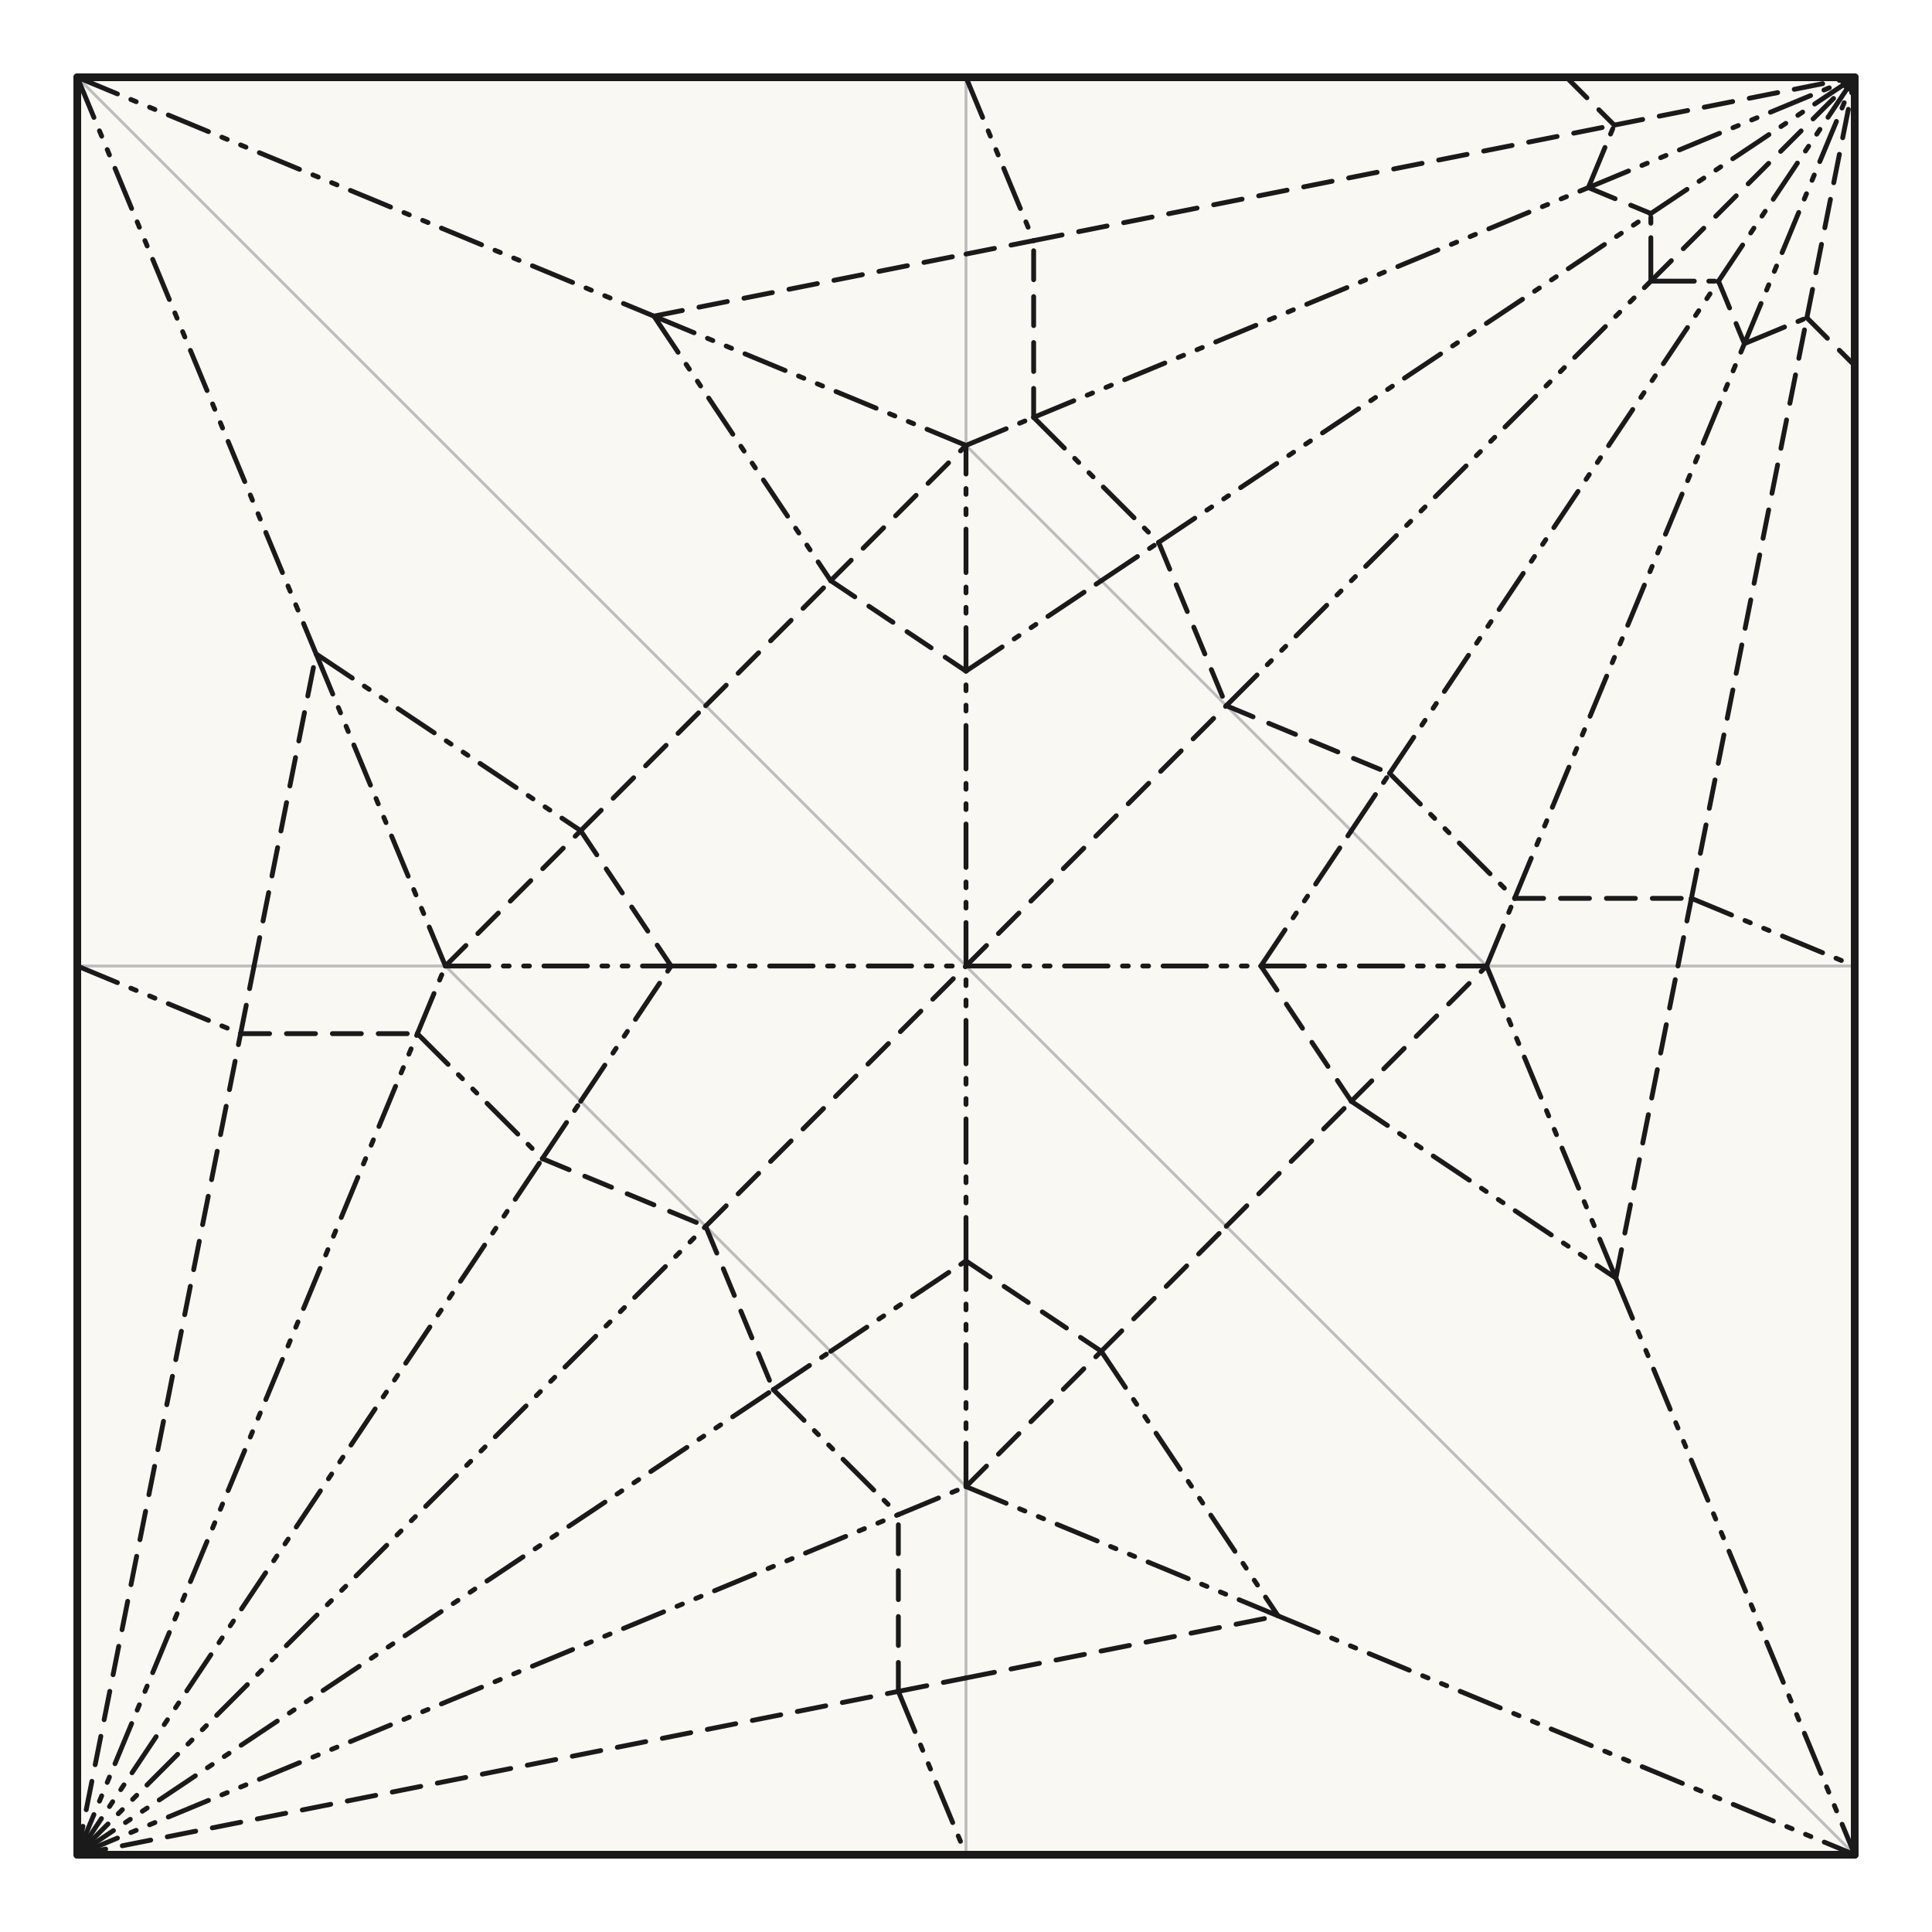
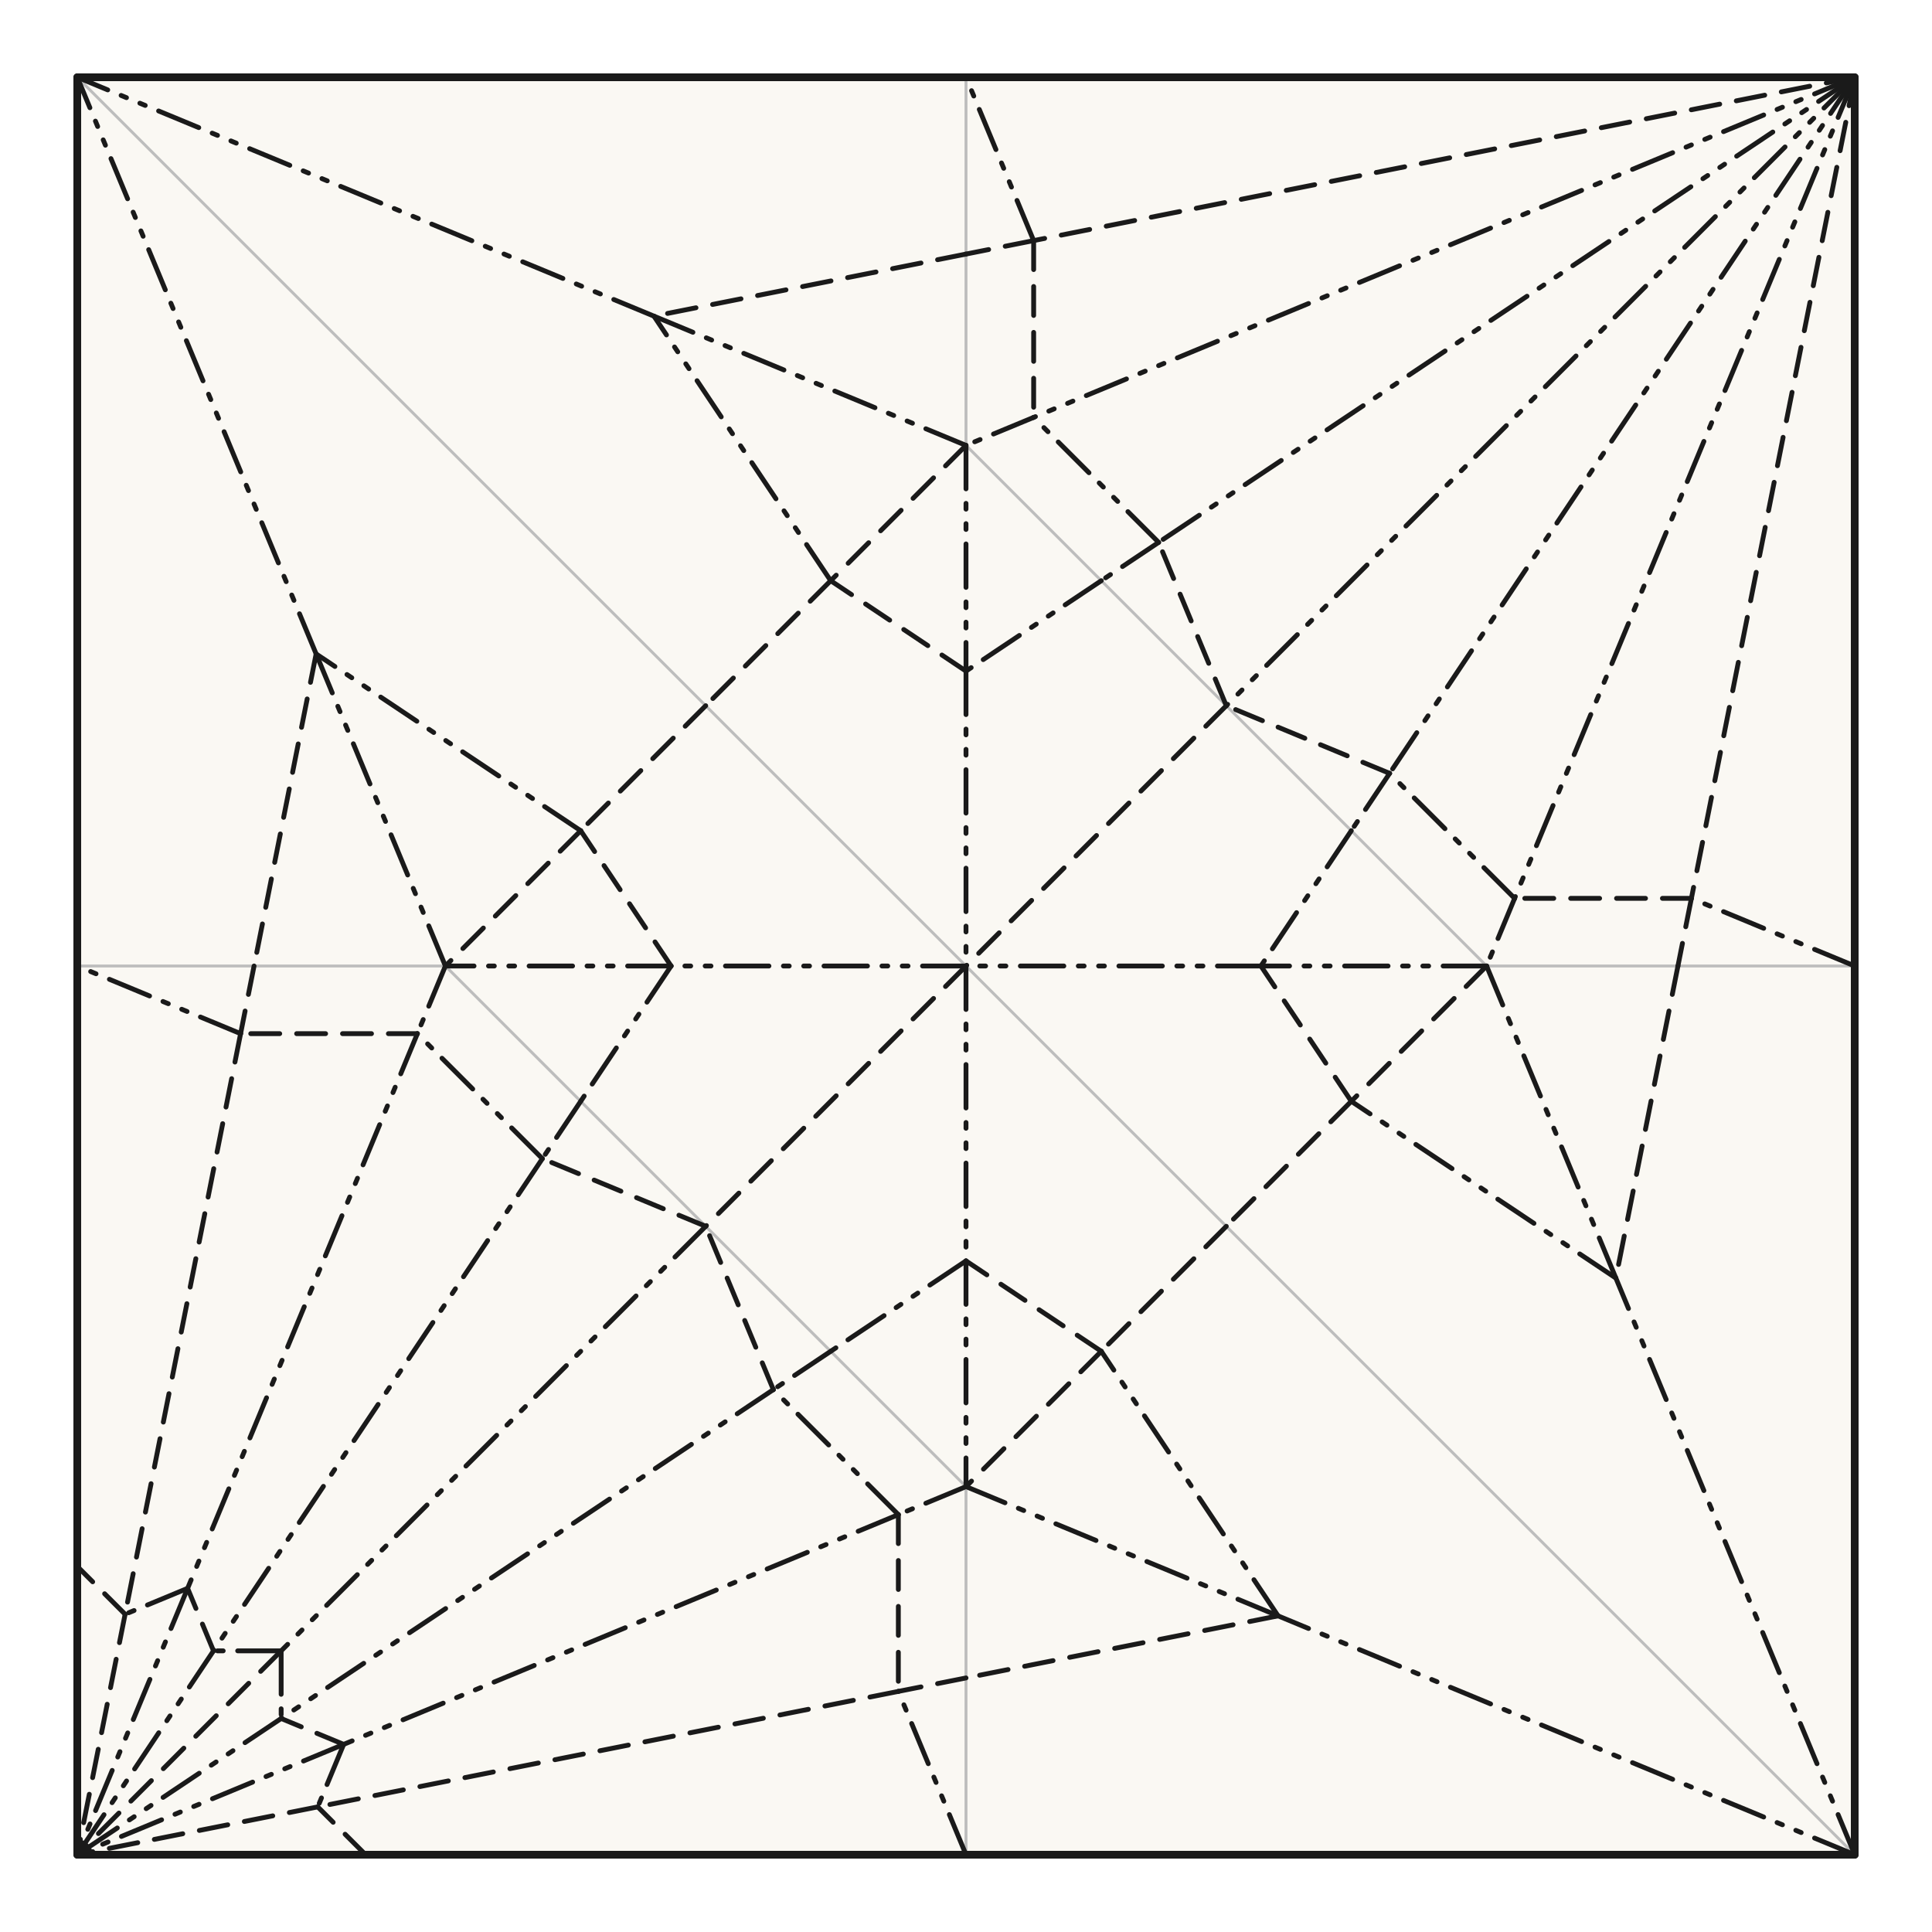
<svg xmlns="http://www.w3.org/2000/svg" width="400" height="400" viewBox="0 0 400 400">
  <rect x="0" y="0" width="400" height="400" fill="#ffffff" />
  <g fill="none" stroke-linecap="round" stroke-linejoin="round">
-     <path d="M 334.548 264.612 L 384 384 L 384 200 L 347.4 200 Z M 200 384 L 384 384 L 264.612 334.548 L 200 347.4 Z M 16 16 L 135.388 65.452 L 200 52.6 L 200 16 Z M 16 200 L 52.6 200 L 65.452 135.388 L 16 16 Z M 253.892 253.892 L 384 384 L 334.548 264.612 L 279.772 228.012 Z M 228.012 279.772 L 264.612 334.548 L 384 384 L 253.892 253.892 Z M 16 16 L 146.108 146.108 L 171.988 120.228 L 135.388 65.452 Z M 16 16 L 65.452 135.388 L 120.228 171.988 L 146.108 146.108 Z M 16 384 L 86.414 214.006 L 49.814 214.006 Z M 16 384 L 185.994 350.186 L 185.994 313.586 Z M 16 384 L 160.114 287.706 L 146.108 253.892 Z M 16 384 L 185.994 313.586 L 160.114 287.706 Z M 16 384 L 49.814 214.006 L 16 200 Z M 16 384 L 200 384 L 185.994 350.186 Z M 16 384 L 112.294 239.886 L 86.414 214.006 Z M 16 384 L 146.108 253.892 L 112.294 239.886 Z M 214.006 86.414 L 328.85 38.844 L 334.21 25.904 L 214.006 49.814 Z M 313.586 185.994 L 350.186 185.994 L 374.096 65.79 L 361.156 71.15 Z M 287.706 160.114 L 313.586 185.994 L 361.156 71.15 L 355.796 58.21 Z M 350.186 185.994 L 384 200 L 384 75.694 L 374.096 65.79 Z M 253.892 146.108 L 287.706 160.114 L 355.796 58.21 L 341.79 58.21 Z M 200 16 L 214.006 49.814 L 334.21 25.904 L 324.306 16 Z M 214.006 86.414 L 239.886 112.294 L 341.79 44.204 L 328.85 38.844 Z M 239.886 112.294 L 253.892 146.108 L 341.79 58.21 L 341.79 44.204 Z M 120.228 228.012 L 146.108 253.892 L 200 200 L 138.945 200 Z M 200 200 L 253.892 146.108 L 228.012 120.228 L 200 138.945 Z M 200 261.055 L 228.012 279.772 L 253.892 253.892 L 200 200 Z M 120.228 171.988 L 138.945 200 L 200 200 L 146.108 146.108 Z M 200 200 L 261.055 200 L 279.772 171.988 L 253.892 146.108 Z M 146.108 253.892 L 171.988 279.772 L 200 261.055 L 200 200 Z M 146.108 146.108 L 200 200 L 200 138.945 L 171.988 120.228 Z M 200 200 L 253.892 253.892 L 279.772 228.012 L 261.055 200 Z M 52.6 200 L 92.215 200 L 65.452 135.388 Z M 279.772 228.012 L 334.548 264.612 L 307.785 200 Z M 135.388 65.452 L 171.988 120.228 L 200 92.215 Z M 135.388 65.452 L 200 92.215 L 200 52.6 Z M 307.785 200 L 334.548 264.612 L 347.4 200 Z M 200 307.785 L 264.612 334.548 L 228.012 279.772 Z M 65.452 135.388 L 92.215 200 L 120.228 171.988 Z M 200 347.4 L 264.612 334.548 L 200 307.785 Z M 171.988 279.772 L 200 307.785 L 200 261.055 Z M 200 307.785 L 228.012 279.772 L 200 261.055 Z M 261.055 200 L 307.785 200 L 279.772 171.988 Z M 171.988 120.228 L 200 138.945 L 200 92.215 Z M 200 138.945 L 228.012 120.228 L 200 92.215 Z M 261.055 200 L 279.772 228.012 L 307.785 200 Z M 92.215 200 L 120.228 228.012 L 138.945 200 Z M 92.215 200 L 138.945 200 L 120.228 171.988 Z M 49.814 214.006 L 86.414 214.006 L 92.215 200 L 52.6 200 Z M 200 92.215 L 214.006 86.414 L 214.006 49.814 L 200 52.6 Z M 160.114 287.706 L 185.994 313.586 L 200 307.785 L 171.988 279.772 Z M 185.994 350.186 L 200 347.4 L 200 307.785 L 185.994 313.586 Z M 86.414 214.006 L 112.294 239.886 L 120.228 228.012 L 92.215 200 Z M 200 92.215 L 228.012 120.228 L 239.886 112.294 L 214.006 86.414 Z M 307.785 200 L 347.4 200 L 350.186 185.994 L 313.586 185.994 Z M 279.772 171.988 L 307.785 200 L 313.586 185.994 L 287.706 160.114 Z M 361.156 71.15 L 374.096 65.79 L 384 16 Z M 328.85 38.844 L 341.79 44.204 L 384 16 Z M 328.85 38.844 L 384 16 L 334.21 25.904 Z M 374.096 65.79 L 384 75.694 L 384 16 Z M 341.79 58.21 L 355.796 58.21 L 384 16 Z M 355.796 58.21 L 361.156 71.15 L 384 16 Z M 324.306 16 L 334.21 25.904 L 384 16 Z M 341.79 58.21 L 384 16 L 341.79 44.204 Z M 347.4 200 L 384 200 L 350.186 185.994 Z M 112.294 239.886 L 146.108 253.892 L 120.228 228.012 Z M 185.994 350.186 L 200 384 L 200 347.4 Z M 228.012 120.228 L 253.892 146.108 L 239.886 112.294 Z M 16 200 L 49.814 214.006 L 52.6 200 Z M 200 52.6 L 214.006 49.814 L 200 16 Z M 253.892 146.108 L 279.772 171.988 L 287.706 160.114 Z M 146.108 253.892 L 160.114 287.706 L 171.988 279.772 Z" fill="#faf8f3" />
-     <path d="M 146.108 146.108 L 200 200" stroke="#bdbdbd" stroke-width="0.6" />
-     <path d="M 200 200 L 253.892 253.892" stroke="#bdbdbd" stroke-width="0.6" />
-     <path d="M 16 16 L 146.108 146.108" stroke="#bdbdbd" stroke-width="0.6" />
-     <path d="M 253.892 253.892 L 384 384" stroke="#bdbdbd" stroke-width="0.6" />
-     <path d="M 171.988 279.772 L 200 307.785" stroke="#bdbdbd" stroke-width="0.6" />
-     <path d="M 200 347.4 L 200 307.785" stroke="#bdbdbd" stroke-width="0.6" />
-     <path d="M 92.215 200 L 120.228 228.012" stroke="#bdbdbd" stroke-width="0.6" />
-     <path d="M 52.6 200 L 92.215 200" stroke="#bdbdbd" stroke-width="0.6" />
-     <path d="M 279.772 171.988 L 307.785 200" stroke="#bdbdbd" stroke-width="0.6" />
-     <path d="M 307.785 200 L 347.4 200" stroke="#bdbdbd" stroke-width="0.6" />
-     <path d="M 200 92.215 L 228.012 120.228" stroke="#bdbdbd" stroke-width="0.6" />
-     <path d="M 200 92.215 L 200 52.6" stroke="#bdbdbd" stroke-width="0.6" />
-     <path d="M 200 384 L 200 347.4" stroke="#bdbdbd" stroke-width="0.6" />
-     <path d="M 16 200 L 52.6 200" stroke="#bdbdbd" stroke-width="0.6" />
-     <path d="M 146.108 253.892 L 171.988 279.772" stroke="#bdbdbd" stroke-width="0.6" />
-     <path d="M 120.228 228.012 L 146.108 253.892" stroke="#bdbdbd" stroke-width="0.6" />
-     <path d="M 347.4 200 L 384 200" stroke="#bdbdbd" stroke-width="0.6" />
-     <path d="M 200 52.6 L 200 16" stroke="#bdbdbd" stroke-width="0.6" />
-     <path d="M 253.892 146.108 L 279.772 171.988" stroke="#bdbdbd" stroke-width="0.6" />
-     <path d="M 228.012 120.228 L 253.892 146.108" stroke="#bdbdbd" stroke-width="0.6" />
-     <path d="M 200 261.055 L 200 200" stroke="#1a1a1a" stroke-width="1" stroke-dasharray="9 3 1.2 3 1.2 3" />
-     <path d="M 200 307.785 L 200 261.055" stroke="#1a1a1a" stroke-width="1" stroke-dasharray="9 3 1.2 3 1.2 3" />
-     <path d="M 171.988 279.772 L 200 261.055" stroke="#1a1a1a" stroke-width="1" stroke-dasharray="9 3 1.2 3 1.2 3" />
-     <path d="M 228.012 279.772 L 253.892 253.892" stroke="#1a1a1a" stroke-width="1" stroke-dasharray="6 3.5" />
-     <path d="M 200 307.785 L 228.012 279.772" stroke="#1a1a1a" stroke-width="1" stroke-dasharray="6 3.5" />
-     <path d="M 200 261.055 L 228.012 279.772" stroke="#1a1a1a" stroke-width="1" stroke-dasharray="6 3.5" />
-     <path d="M 200 307.785 L 264.612 334.548" stroke="#1a1a1a" stroke-width="1" stroke-dasharray="9 3 1.2 3 1.2 3" />
-     <path d="M 264.612 334.548 L 384 384" stroke="#1a1a1a" stroke-width="1" stroke-dasharray="9 3 1.2 3 1.2 3" />
-     <path d="M 228.012 279.772 L 264.612 334.548" stroke="#1a1a1a" stroke-width="1" stroke-dasharray="9 3 1.2 3 1.2 3" />
-     <path d="M 200 347.4 L 264.612 334.548" stroke="#1a1a1a" stroke-width="1" stroke-dasharray="6 3.5" />
-     <path d="M 138.945 200 L 200 200" stroke="#1a1a1a" stroke-width="1" stroke-dasharray="9 3 1.2 3 1.2 3" />
-     <path d="M 92.215 200 L 138.945 200" stroke="#1a1a1a" stroke-width="1" stroke-dasharray="9 3 1.2 3 1.2 3" />
-     <path d="M 120.228 228.012 L 138.945 200" stroke="#1a1a1a" stroke-width="1" stroke-dasharray="9 3 1.2 3 1.2 3" />
-     <path d="M 120.228 171.988 L 146.108 146.108" stroke="#1a1a1a" stroke-width="1" stroke-dasharray="6 3.5" />
-     <path d="M 92.215 200 L 120.228 171.988" stroke="#1a1a1a" stroke-width="1" stroke-dasharray="6 3.5" />
-     <path d="M 120.228 171.988 L 138.945 200" stroke="#1a1a1a" stroke-width="1" stroke-dasharray="6 3.5" />
-     <path d="M 16 16 L 65.452 135.388" stroke="#1a1a1a" stroke-width="1" stroke-dasharray="9 3 1.2 3 1.2 3" />
-     <path d="M 65.452 135.388 L 92.215 200" stroke="#1a1a1a" stroke-width="1" stroke-dasharray="9 3 1.2 3 1.2 3" />
-     <path d="M 65.452 135.388 L 120.228 171.988" stroke="#1a1a1a" stroke-width="1" stroke-dasharray="9 3 1.2 3 1.2 3" />
-     <path d="M 52.6 200 L 65.452 135.388" stroke="#1a1a1a" stroke-width="1" stroke-dasharray="6 3.5" />
-     <path d="M 200 200 L 261.055 200" stroke="#1a1a1a" stroke-width="1" stroke-dasharray="9 3 1.2 3 1.2 3" />
-     <path d="M 261.055 200 L 307.785 200" stroke="#1a1a1a" stroke-width="1" stroke-dasharray="9 3 1.2 3 1.2 3" />
-     <path d="M 261.055 200 L 279.772 171.988" stroke="#1a1a1a" stroke-width="1" stroke-dasharray="9 3 1.2 3 1.2 3" />
-     <path d="M 253.892 253.892 L 279.772 228.012" stroke="#1a1a1a" stroke-width="1" stroke-dasharray="6 3.5" />
-     <path d="M 279.772 228.012 L 307.785 200" stroke="#1a1a1a" stroke-width="1" stroke-dasharray="6 3.5" />
-     <path d="M 261.055 200 L 279.772 228.012" stroke="#1a1a1a" stroke-width="1" stroke-dasharray="6 3.5" />
-     <path d="M 307.785 200 L 334.548 264.612" stroke="#1a1a1a" stroke-width="1" stroke-dasharray="9 3 1.2 3 1.2 3" />
-     <path d="M 334.548 264.612 L 384 384" stroke="#1a1a1a" stroke-width="1" stroke-dasharray="9 3 1.2 3 1.2 3" />
-     <path d="M 279.772 228.012 L 334.548 264.612" stroke="#1a1a1a" stroke-width="1" stroke-dasharray="9 3 1.2 3 1.2 3" />
-     <path d="M 334.548 264.612 L 347.4 200" stroke="#1a1a1a" stroke-width="1" stroke-dasharray="6 3.5" />
-     <path d="M 200 200 L 200 138.945" stroke="#1a1a1a" stroke-width="1" stroke-dasharray="9 3 1.2 3 1.2 3" />
-     <path d="M 200 138.945 L 200 92.215" stroke="#1a1a1a" stroke-width="1" stroke-dasharray="9 3 1.2 3 1.2 3" />
-     <path d="M 200 138.945 L 228.012 120.228" stroke="#1a1a1a" stroke-width="1" stroke-dasharray="9 3 1.2 3 1.2 3" />
-     <path d="M 146.108 146.108 L 171.988 120.228" stroke="#1a1a1a" stroke-width="1" stroke-dasharray="6 3.5" />
-     <path d="M 171.988 120.228 L 200 92.215" stroke="#1a1a1a" stroke-width="1" stroke-dasharray="6 3.5" />
-     <path d="M 171.988 120.228 L 200 138.945" stroke="#1a1a1a" stroke-width="1" stroke-dasharray="6 3.5" />
-     <path d="M 16 16 L 135.388 65.452" stroke="#1a1a1a" stroke-width="1" stroke-dasharray="9 3 1.2 3 1.2 3" />
-     <path d="M 135.388 65.452 L 200 92.215" stroke="#1a1a1a" stroke-width="1" stroke-dasharray="9 3 1.2 3 1.2 3" />
-     <path d="M 135.388 65.452 L 171.988 120.228" stroke="#1a1a1a" stroke-width="1" stroke-dasharray="9 3 1.2 3 1.2 3" />
-     <path d="M 135.388 65.452 L 200 52.6" stroke="#1a1a1a" stroke-width="1" stroke-dasharray="6 3.5" />
-     <path d="M 185.994 350.186 L 200 347.4" stroke="#1a1a1a" stroke-width="1" stroke-dasharray="6 3.5" />
-     <path d="M 16 384 L 185.994 350.186" stroke="#1a1a1a" stroke-width="1" stroke-dasharray="6 3.5" />
-     <path d="M 185.994 350.186 L 200 384" stroke="#1a1a1a" stroke-width="1" stroke-dasharray="9 3 1.2 3 1.2 3" />
-     <path d="M 160.114 287.706 L 171.988 279.772" stroke="#1a1a1a" stroke-width="1" stroke-dasharray="9 3 1.2 3 1.2 3" />
-     <path d="M 16 384 L 160.114 287.706" stroke="#1a1a1a" stroke-width="1" stroke-dasharray="9 3 1.2 3 1.2 3" />
-     <path d="M 185.994 313.586 L 200 307.785" stroke="#1a1a1a" stroke-width="1" stroke-dasharray="9 3 1.2 3 1.2 3" />
-     <path d="M 16 384 L 185.994 313.586" stroke="#1a1a1a" stroke-width="1" stroke-dasharray="9 3 1.2 3 1.2 3" />
-     <path d="M 185.994 350.186 L 185.994 313.586" stroke="#1a1a1a" stroke-width="1" stroke-dasharray="6 3.5" />
-     <path d="M 160.114 287.706 L 185.994 313.586" stroke="#1a1a1a" stroke-width="1" stroke-dasharray="9 3 1.2 3 1.2 3" />
-     <path d="M 146.108 253.892 L 200 200" stroke="#1a1a1a" stroke-width="1" stroke-dasharray="6 3.5" />
-     <path d="M 16 384 L 146.108 253.892" stroke="#1a1a1a" stroke-width="1" stroke-dasharray="9 3 1.2 3 1.2 3" />
-     <path d="M 146.108 253.892 L 160.114 287.706" stroke="#1a1a1a" stroke-width="1" stroke-dasharray="6 3.5" />
-     <path d="M 49.814 214.006 L 52.6 200" stroke="#1a1a1a" stroke-width="1" stroke-dasharray="6 3.5" />
-     <path d="M 16 384 L 49.814 214.006" stroke="#1a1a1a" stroke-width="1" stroke-dasharray="6 3.5" />
-     <path d="M 16 200 L 49.814 214.006" stroke="#1a1a1a" stroke-width="1" stroke-dasharray="9 3 1.2 3 1.2 3" />
-     <path d="M 112.294 239.886 L 120.228 228.012" stroke="#1a1a1a" stroke-width="1" stroke-dasharray="9 3 1.2 3 1.2 3" />
-     <path d="M 16 384 L 112.294 239.886" stroke="#1a1a1a" stroke-width="1" stroke-dasharray="9 3 1.2 3 1.2 3" />
-     <path d="M 112.294 239.886 L 146.108 253.892" stroke="#1a1a1a" stroke-width="1" stroke-dasharray="6 3.5" />
-     <path d="M 86.414 214.006 L 92.215 200" stroke="#1a1a1a" stroke-width="1" stroke-dasharray="9 3 1.2 3 1.2 3" />
-     <path d="M 16 384 L 86.414 214.006" stroke="#1a1a1a" stroke-width="1" stroke-dasharray="9 3 1.2 3 1.2 3" />
-     <path d="M 49.814 214.006 L 86.414 214.006" stroke="#1a1a1a" stroke-width="1" stroke-dasharray="6 3.5" />
-     <path d="M 86.414 214.006 L 112.294 239.886" stroke="#1a1a1a" stroke-width="1" stroke-dasharray="9 3 1.2 3 1.2 3" />
-     <path d="M 347.4 200 L 350.186 185.994" stroke="#1a1a1a" stroke-width="1" stroke-dasharray="6 3.5" />
-     <path d="M 350.186 185.994 L 384 200" stroke="#1a1a1a" stroke-width="1" stroke-dasharray="9 3 1.2 3 1.2 3" />
-     <path d="M 279.772 171.988 L 287.706 160.114" stroke="#1a1a1a" stroke-width="1" stroke-dasharray="9 3 1.2 3 1.2 3" />
-     <path d="M 200 200 L 253.892 146.108" stroke="#1a1a1a" stroke-width="1" stroke-dasharray="6 3.5" />
-     <path d="M 253.892 146.108 L 287.706 160.114" stroke="#1a1a1a" stroke-width="1" stroke-dasharray="6 3.5" />
-     <path d="M 200 52.6 L 214.006 49.814" stroke="#1a1a1a" stroke-width="1" stroke-dasharray="6 3.5" />
-     <path d="M 200 16 L 214.006 49.814" stroke="#1a1a1a" stroke-width="1" stroke-dasharray="9 3 1.2 3 1.2 3" />
-     <path d="M 228.012 120.228 L 239.886 112.294" stroke="#1a1a1a" stroke-width="1" stroke-dasharray="9 3 1.2 3 1.2 3" />
-     <path d="M 239.886 112.294 L 253.892 146.108" stroke="#1a1a1a" stroke-width="1" stroke-dasharray="6 3.5" />
-     <path d="M 200 92.215 L 214.006 86.414" stroke="#1a1a1a" stroke-width="1" stroke-dasharray="9 3 1.2 3 1.2 3" />
-     <path d="M 214.006 86.414 L 214.006 49.814" stroke="#1a1a1a" stroke-width="1" stroke-dasharray="6 3.5" />
-     <path d="M 214.006 86.414 L 239.886 112.294" stroke="#1a1a1a" stroke-width="1" stroke-dasharray="9 3 1.2 3 1.2 3" />
-     <path d="M 307.785 200 L 313.586 185.994" stroke="#1a1a1a" stroke-width="1" stroke-dasharray="9 3 1.2 3 1.2 3" />
-     <path d="M 313.586 185.994 L 350.186 185.994" stroke="#1a1a1a" stroke-width="1" stroke-dasharray="6 3.5" />
-     <path d="M 287.706 160.114 L 313.586 185.994" stroke="#1a1a1a" stroke-width="1" stroke-dasharray="9 3 1.2 3 1.2 3" />
-     <path d="M 341.79 44.204 L 384 16" stroke="#1a1a1a" stroke-width="1" stroke-dasharray="9 3 1.2 3 1.2 3" />
-     <path d="M 214.006 86.414 L 328.85 38.844" stroke="#1a1a1a" stroke-width="1" stroke-dasharray="9 3 1.2 3 1.2 3" />
-     <path d="M 328.85 38.844 L 384 16" stroke="#1a1a1a" stroke-width="1" stroke-dasharray="9 3 1.2 3 1.2 3" />
-     <path d="M 328.85 38.844 L 341.79 44.204" stroke="#1a1a1a" stroke-width="1" stroke-dasharray="6 3.5" />
-     <path d="M 334.21 25.904 L 384 16" stroke="#1a1a1a" stroke-width="1" stroke-dasharray="6 3.5" />
-     <path d="M 214.006 49.814 L 334.21 25.904" stroke="#1a1a1a" stroke-width="1" stroke-dasharray="6 3.5" />
-     <path d="M 324.306 16 L 334.21 25.904" stroke="#1a1a1a" stroke-width="1" stroke-dasharray="6 3.5" />
-     <path d="M 328.85 38.844 L 334.21 25.904" stroke="#1a1a1a" stroke-width="1" stroke-dasharray="9 3 1.2 3 1.2 3" />
-     <path d="M 341.79 58.21 L 384 16" stroke="#1a1a1a" stroke-width="1" stroke-dasharray="6 3.5" />
-     <path d="M 253.892 146.108 L 341.79 58.21" stroke="#1a1a1a" stroke-width="1" stroke-dasharray="9 3 1.2 3 1.2 3" />
-     <path d="M 341.79 58.21 L 341.79 44.204" stroke="#1a1a1a" stroke-width="1" stroke-dasharray="9 3 1.2 3 1.2 3" />
-     <path d="M 355.796 58.21 L 384 16" stroke="#1a1a1a" stroke-width="1" stroke-dasharray="9 3 1.2 3 1.2 3" />
-     <path d="M 287.706 160.114 L 355.796 58.21" stroke="#1a1a1a" stroke-width="1" stroke-dasharray="9 3 1.2 3 1.2 3" />
-     <path d="M 341.79 58.21 L 355.796 58.21" stroke="#1a1a1a" stroke-width="1" stroke-dasharray="9 3 1.2 3 1.2 3" />
-     <path d="M 361.156 71.15 L 384 16" stroke="#1a1a1a" stroke-width="1" stroke-dasharray="9 3 1.2 3 1.2 3" />
-     <path d="M 313.586 185.994 L 361.156 71.15" stroke="#1a1a1a" stroke-width="1" stroke-dasharray="9 3 1.2 3 1.2 3" />
-     <path d="M 355.796 58.21 L 361.156 71.15" stroke="#1a1a1a" stroke-width="1" stroke-dasharray="6 3.5" />
-     <path d="M 374.096 65.79 L 384 16" stroke="#1a1a1a" stroke-width="1" stroke-dasharray="6 3.5" />
-     <path d="M 350.186 185.994 L 374.096 65.79" stroke="#1a1a1a" stroke-width="1" stroke-dasharray="6 3.5" />
-     <path d="M 374.096 65.79 L 384 75.694" stroke="#1a1a1a" stroke-width="1" stroke-dasharray="6 3.5" />
-     <path d="M 361.156 71.15 L 374.096 65.79" stroke="#1a1a1a" stroke-width="1" stroke-dasharray="9 3 1.2 3 1.2 3" />
-     <path d="M 239.886 112.294 L 341.79 44.204" stroke="#1a1a1a" stroke-width="1" stroke-dasharray="9 3 1.2 3 1.2 3" />
-     <path d="M 200 384 L 384 384" stroke="#1a1a1a" stroke-width="1.6" />
-     <path d="M 16 384 L 200 384" stroke="#1a1a1a" stroke-width="1.6" />
-     <path d="M 16 200 L 16 16" stroke="#1a1a1a" stroke-width="1.6" />
-     <path d="M 16 384 L 16 200" stroke="#1a1a1a" stroke-width="1.6" />
-     <path d="M 384 384 L 384 200" stroke="#1a1a1a" stroke-width="1.6" />
-     <path d="M 16 16 L 200 16" stroke="#1a1a1a" stroke-width="1.6" />
-     <path d="M 324.306 16 L 384 16" stroke="#1a1a1a" stroke-width="1.6" />
-     <path d="M 200 16 L 324.306 16" stroke="#1a1a1a" stroke-width="1.6" />
-     <path d="M 384 75.694 L 384 16" stroke="#1a1a1a" stroke-width="1.6" />
-     <path d="M 384 200 L 384 75.694" stroke="#1a1a1a" stroke-width="1.6" />
+     <path d="M 65.452 135.388 L 16 16 L 16 200 L 52.6 200 Z M 200 16 L 16 16 L 135.388 65.452 L 200 52.6 Z M 384 384 L 264.612 334.548 L 200 347.4 L 200 384 Z M 384 200 L 347.4 200 L 334.548 264.612 L 384 384 Z M 146.108 146.108 L 16 16 L 65.452 135.388 L 120.228 171.988 Z M 171.988 120.228 L 135.388 65.452 L 16 16 L 146.108 146.108 Z M 384 384 L 253.892 253.892 L 228.012 279.772 L 264.612 334.548 Z M 384 384 L 334.548 264.612 L 279.772 228.012 L 253.892 253.892 Z M 384 16 L 313.586 185.994 L 350.186 185.994 Z M 384 16 L 214.006 49.814 L 214.006 86.414 Z M 384 16 L 239.886 112.294 L 253.892 146.108 Z M 384 16 L 214.006 86.414 L 239.886 112.294 Z M 384 16 L 350.186 185.994 L 384 200 Z M 384 16 L 200 16 L 214.006 49.814 Z M 384 16 L 287.706 160.114 L 313.586 185.994 Z M 384 16 L 253.892 146.108 L 287.706 160.114 Z M 185.994 313.586 L 71.15 361.156 L 65.79 374.096 L 185.994 350.186 Z M 86.414 214.006 L 49.814 214.006 L 25.904 334.21 L 38.844 328.85 Z M 112.294 239.886 L 86.414 214.006 L 38.844 328.85 L 44.204 341.79 Z M 49.814 214.006 L 16 200 L 16 324.306 L 25.904 334.21 Z M 146.108 253.892 L 112.294 239.886 L 44.204 341.79 L 58.21 341.79 Z M 200 384 L 185.994 350.186 L 65.79 374.096 L 75.694 384 Z M 185.994 313.586 L 160.114 287.706 L 58.21 355.796 L 71.15 361.156 Z M 160.114 287.706 L 146.108 253.892 L 58.21 341.79 L 58.21 355.796 Z M 279.772 171.988 L 253.892 146.108 L 200 200 L 261.055 200 Z M 200 200 L 146.108 253.892 L 171.988 279.772 L 200 261.055 Z M 200 138.945 L 171.988 120.228 L 146.108 146.108 L 200 200 Z M 279.772 228.012 L 261.055 200 L 200 200 L 253.892 253.892 Z M 200 200 L 138.945 200 L 120.228 228.012 L 146.108 253.892 Z M 253.892 146.108 L 228.012 120.228 L 200 138.945 L 200 200 Z M 253.892 253.892 L 200 200 L 200 261.055 L 228.012 279.772 Z M 200 200 L 146.108 146.108 L 120.228 171.988 L 138.945 200 Z M 347.4 200 L 307.785 200 L 334.548 264.612 Z M 120.228 171.988 L 65.452 135.388 L 92.215 200 Z M 264.612 334.548 L 228.012 279.772 L 200 307.785 Z M 264.612 334.548 L 200 307.785 L 200 347.4 Z M 92.215 200 L 65.452 135.388 L 52.6 200 Z M 200 92.215 L 135.388 65.452 L 171.988 120.228 Z M 334.548 264.612 L 307.785 200 L 279.772 228.012 Z M 200 52.6 L 135.388 65.452 L 200 92.215 Z M 228.012 120.228 L 200 92.215 L 200 138.945 Z M 200 92.215 L 171.988 120.228 L 200 138.945 Z M 138.945 200 L 92.215 200 L 120.228 228.012 Z M 228.012 279.772 L 200 261.055 L 200 307.785 Z M 200 261.055 L 171.988 279.772 L 200 307.785 Z M 138.945 200 L 120.228 171.988 L 92.215 200 Z M 307.785 200 L 279.772 171.988 L 261.055 200 Z M 307.785 200 L 261.055 200 L 279.772 228.012 Z M 350.186 185.994 L 313.586 185.994 L 307.785 200 L 347.4 200 Z M 200 307.785 L 185.994 313.586 L 185.994 350.186 L 200 347.4 Z M 239.886 112.294 L 214.006 86.414 L 200 92.215 L 228.012 120.228 Z M 214.006 49.814 L 200 52.6 L 200 92.215 L 214.006 86.414 Z M 313.586 185.994 L 287.706 160.114 L 279.772 171.988 L 307.785 200 Z M 200 307.785 L 171.988 279.772 L 160.114 287.706 L 185.994 313.586 Z M 92.215 200 L 52.6 200 L 49.814 214.006 L 86.414 214.006 Z M 120.228 228.012 L 92.215 200 L 86.414 214.006 L 112.294 239.886 Z M 38.844 328.85 L 25.904 334.21 L 16 384 Z M 71.15 361.156 L 58.21 355.796 L 16 384 Z M 71.15 361.156 L 16 384 L 65.79 374.096 Z M 25.904 334.21 L 16 324.306 L 16 384 Z M 58.21 341.79 L 44.204 341.79 L 16 384 Z M 44.204 341.79 L 38.844 328.85 L 16 384 Z M 75.694 384 L 65.79 374.096 L 16 384 Z M 58.21 341.79 L 16 384 L 58.21 355.796 Z M 52.6 200 L 16 200 L 49.814 214.006 Z M 287.706 160.114 L 253.892 146.108 L 279.772 171.988 Z M 214.006 49.814 L 200 16 L 200 52.6 Z M 171.988 279.772 L 146.108 253.892 L 160.114 287.706 Z M 384 200 L 350.186 185.994 L 347.4 200 Z M 200 347.4 L 185.994 350.186 L 200 384 Z M 146.108 253.892 L 120.228 228.012 L 112.294 239.886 Z M 253.892 146.108 L 239.886 112.294 L 228.012 120.228 Z" fill="#faf8f3" />
+     <path d="M 253.892 253.892 L 200 200" stroke="#bdbdbd" stroke-width="0.6" />
+     <path d="M 200 200 L 146.108 146.108" stroke="#bdbdbd" stroke-width="0.6" />
+     <path d="M 384 384 L 253.892 253.892" stroke="#bdbdbd" stroke-width="0.6" />
+     <path d="M 146.108 146.108 L 16 16" stroke="#bdbdbd" stroke-width="0.6" />
+     <path d="M 228.012 120.228 L 200 92.215" stroke="#bdbdbd" stroke-width="0.6" />
+     <path d="M 200 52.6 L 200 92.215" stroke="#bdbdbd" stroke-width="0.6" />
+     <path d="M 307.785 200 L 279.772 171.988" stroke="#bdbdbd" stroke-width="0.6" />
+     <path d="M 347.4 200 L 307.785 200" stroke="#bdbdbd" stroke-width="0.6" />
+     <path d="M 120.228 228.012 L 92.215 200" stroke="#bdbdbd" stroke-width="0.6" />
+     <path d="M 92.215 200 L 52.6 200" stroke="#bdbdbd" stroke-width="0.6" />
+     <path d="M 200 307.785 L 171.988 279.772" stroke="#bdbdbd" stroke-width="0.6" />
+     <path d="M 200 307.785 L 200 347.4" stroke="#bdbdbd" stroke-width="0.6" />
+     <path d="M 200 16 L 200 52.6" stroke="#bdbdbd" stroke-width="0.6" />
+     <path d="M 384 200 L 347.4 200" stroke="#bdbdbd" stroke-width="0.6" />
+     <path d="M 253.892 146.108 L 228.012 120.228" stroke="#bdbdbd" stroke-width="0.6" />
+     <path d="M 279.772 171.988 L 253.892 146.108" stroke="#bdbdbd" stroke-width="0.6" />
+     <path d="M 52.6 200 L 16 200" stroke="#bdbdbd" stroke-width="0.6" />
+     <path d="M 200 347.4 L 200 384" stroke="#bdbdbd" stroke-width="0.6" />
+     <path d="M 146.108 253.892 L 120.228 228.012" stroke="#bdbdbd" stroke-width="0.6" />
+     <path d="M 171.988 279.772 L 146.108 253.892" stroke="#bdbdbd" stroke-width="0.6" />
+     <path d="M 200 138.945 L 200 200" stroke="#1a1a1a" stroke-width="1" stroke-dasharray="9 3 1.2 3 1.2 3" />
+     <path d="M 200 92.215 L 200 138.945" stroke="#1a1a1a" stroke-width="1" stroke-dasharray="9 3 1.2 3 1.2 3" />
+     <path d="M 228.012 120.228 L 200 138.945" stroke="#1a1a1a" stroke-width="1" stroke-dasharray="9 3 1.2 3 1.2 3" />
+     <path d="M 171.988 120.228 L 146.108 146.108" stroke="#1a1a1a" stroke-width="1" stroke-dasharray="6 3.5" />
+     <path d="M 200 92.215 L 171.988 120.228" stroke="#1a1a1a" stroke-width="1" stroke-dasharray="6 3.5" />
+     <path d="M 200 138.945 L 171.988 120.228" stroke="#1a1a1a" stroke-width="1" stroke-dasharray="6 3.5" />
+     <path d="M 200 92.215 L 135.388 65.452" stroke="#1a1a1a" stroke-width="1" stroke-dasharray="9 3 1.2 3 1.2 3" />
+     <path d="M 135.388 65.452 L 16 16" stroke="#1a1a1a" stroke-width="1" stroke-dasharray="9 3 1.2 3 1.2 3" />
+     <path d="M 171.988 120.228 L 135.388 65.452" stroke="#1a1a1a" stroke-width="1" stroke-dasharray="9 3 1.2 3 1.2 3" />
+     <path d="M 200 52.6 L 135.388 65.452" stroke="#1a1a1a" stroke-width="1" stroke-dasharray="6 3.5" />
+     <path d="M 261.055 200 L 200 200" stroke="#1a1a1a" stroke-width="1" stroke-dasharray="9 3 1.2 3 1.2 3" />
+     <path d="M 307.785 200 L 261.055 200" stroke="#1a1a1a" stroke-width="1" stroke-dasharray="9 3 1.2 3 1.2 3" />
+     <path d="M 279.772 171.988 L 261.055 200" stroke="#1a1a1a" stroke-width="1" stroke-dasharray="9 3 1.2 3 1.2 3" />
+     <path d="M 279.772 228.012 L 253.892 253.892" stroke="#1a1a1a" stroke-width="1" stroke-dasharray="6 3.5" />
+     <path d="M 307.785 200 L 279.772 228.012" stroke="#1a1a1a" stroke-width="1" stroke-dasharray="6 3.5" />
+     <path d="M 279.772 228.012 L 261.055 200" stroke="#1a1a1a" stroke-width="1" stroke-dasharray="6 3.5" />
+     <path d="M 384 384 L 334.548 264.612" stroke="#1a1a1a" stroke-width="1" stroke-dasharray="9 3 1.2 3 1.2 3" />
+     <path d="M 334.548 264.612 L 307.785 200" stroke="#1a1a1a" stroke-width="1" stroke-dasharray="9 3 1.2 3 1.2 3" />
+     <path d="M 334.548 264.612 L 279.772 228.012" stroke="#1a1a1a" stroke-width="1" stroke-dasharray="9 3 1.2 3 1.2 3" />
+     <path d="M 347.4 200 L 334.548 264.612" stroke="#1a1a1a" stroke-width="1" stroke-dasharray="6 3.5" />
+     <path d="M 200 200 L 138.945 200" stroke="#1a1a1a" stroke-width="1" stroke-dasharray="9 3 1.2 3 1.2 3" />
+     <path d="M 138.945 200 L 92.215 200" stroke="#1a1a1a" stroke-width="1" stroke-dasharray="9 3 1.2 3 1.2 3" />
+     <path d="M 138.945 200 L 120.228 228.012" stroke="#1a1a1a" stroke-width="1" stroke-dasharray="9 3 1.2 3 1.2 3" />
+     <path d="M 146.108 146.108 L 120.228 171.988" stroke="#1a1a1a" stroke-width="1" stroke-dasharray="6 3.5" />
+     <path d="M 120.228 171.988 L 92.215 200" stroke="#1a1a1a" stroke-width="1" stroke-dasharray="6 3.5" />
+     <path d="M 138.945 200 L 120.228 171.988" stroke="#1a1a1a" stroke-width="1" stroke-dasharray="6 3.5" />
+     <path d="M 92.215 200 L 65.452 135.388" stroke="#1a1a1a" stroke-width="1" stroke-dasharray="9 3 1.2 3 1.2 3" />
+     <path d="M 65.452 135.388 L 16 16" stroke="#1a1a1a" stroke-width="1" stroke-dasharray="9 3 1.2 3 1.2 3" />
+     <path d="M 120.228 171.988 L 65.452 135.388" stroke="#1a1a1a" stroke-width="1" stroke-dasharray="9 3 1.2 3 1.2 3" />
+     <path d="M 65.452 135.388 L 52.6 200" stroke="#1a1a1a" stroke-width="1" stroke-dasharray="6 3.5" />
+     <path d="M 200 200 L 200 261.055" stroke="#1a1a1a" stroke-width="1" stroke-dasharray="9 3 1.2 3 1.2 3" />
+     <path d="M 200 261.055 L 200 307.785" stroke="#1a1a1a" stroke-width="1" stroke-dasharray="9 3 1.2 3 1.2 3" />
+     <path d="M 200 261.055 L 171.988 279.772" stroke="#1a1a1a" stroke-width="1" stroke-dasharray="9 3 1.2 3 1.2 3" />
+     <path d="M 253.892 253.892 L 228.012 279.772" stroke="#1a1a1a" stroke-width="1" stroke-dasharray="6 3.5" />
+     <path d="M 228.012 279.772 L 200 307.785" stroke="#1a1a1a" stroke-width="1" stroke-dasharray="6 3.5" />
+     <path d="M 228.012 279.772 L 200 261.055" stroke="#1a1a1a" stroke-width="1" stroke-dasharray="6 3.5" />
+     <path d="M 384 384 L 264.612 334.548" stroke="#1a1a1a" stroke-width="1" stroke-dasharray="9 3 1.2 3 1.2 3" />
+     <path d="M 264.612 334.548 L 200 307.785" stroke="#1a1a1a" stroke-width="1" stroke-dasharray="9 3 1.2 3 1.2 3" />
+     <path d="M 264.612 334.548 L 228.012 279.772" stroke="#1a1a1a" stroke-width="1" stroke-dasharray="9 3 1.2 3 1.2 3" />
+     <path d="M 264.612 334.548 L 200 347.4" stroke="#1a1a1a" stroke-width="1" stroke-dasharray="6 3.5" />
+     <path d="M 214.006 49.814 L 200 52.6" stroke="#1a1a1a" stroke-width="1" stroke-dasharray="6 3.5" />
+     <path d="M 384 16 L 214.006 49.814" stroke="#1a1a1a" stroke-width="1" stroke-dasharray="6 3.5" />
+     <path d="M 214.006 49.814 L 200 16" stroke="#1a1a1a" stroke-width="1" stroke-dasharray="9 3 1.2 3 1.2 3" />
+     <path d="M 239.886 112.294 L 228.012 120.228" stroke="#1a1a1a" stroke-width="1" stroke-dasharray="9 3 1.2 3 1.2 3" />
+     <path d="M 384 16 L 239.886 112.294" stroke="#1a1a1a" stroke-width="1" stroke-dasharray="9 3 1.2 3 1.2 3" />
+     <path d="M 214.006 86.414 L 200 92.215" stroke="#1a1a1a" stroke-width="1" stroke-dasharray="9 3 1.2 3 1.2 3" />
+     <path d="M 384 16 L 214.006 86.414" stroke="#1a1a1a" stroke-width="1" stroke-dasharray="9 3 1.2 3 1.2 3" />
+     <path d="M 214.006 49.814 L 214.006 86.414" stroke="#1a1a1a" stroke-width="1" stroke-dasharray="6 3.5" />
+     <path d="M 239.886 112.294 L 214.006 86.414" stroke="#1a1a1a" stroke-width="1" stroke-dasharray="9 3 1.2 3 1.2 3" />
+     <path d="M 253.892 146.108 L 200 200" stroke="#1a1a1a" stroke-width="1" stroke-dasharray="6 3.5" />
+     <path d="M 384 16 L 253.892 146.108" stroke="#1a1a1a" stroke-width="1" stroke-dasharray="9 3 1.2 3 1.2 3" />
+     <path d="M 253.892 146.108 L 239.886 112.294" stroke="#1a1a1a" stroke-width="1" stroke-dasharray="6 3.5" />
+     <path d="M 350.186 185.994 L 347.4 200" stroke="#1a1a1a" stroke-width="1" stroke-dasharray="6 3.5" />
+     <path d="M 384 16 L 350.186 185.994" stroke="#1a1a1a" stroke-width="1" stroke-dasharray="6 3.5" />
+     <path d="M 384 200 L 350.186 185.994" stroke="#1a1a1a" stroke-width="1" stroke-dasharray="9 3 1.2 3 1.2 3" />
+     <path d="M 287.706 160.114 L 279.772 171.988" stroke="#1a1a1a" stroke-width="1" stroke-dasharray="9 3 1.2 3 1.2 3" />
+     <path d="M 384 16 L 287.706 160.114" stroke="#1a1a1a" stroke-width="1" stroke-dasharray="9 3 1.2 3 1.2 3" />
+     <path d="M 287.706 160.114 L 253.892 146.108" stroke="#1a1a1a" stroke-width="1" stroke-dasharray="6 3.5" />
+     <path d="M 313.586 185.994 L 307.785 200" stroke="#1a1a1a" stroke-width="1" stroke-dasharray="9 3 1.2 3 1.2 3" />
+     <path d="M 384 16 L 313.586 185.994" stroke="#1a1a1a" stroke-width="1" stroke-dasharray="9 3 1.2 3 1.2 3" />
+     <path d="M 350.186 185.994 L 313.586 185.994" stroke="#1a1a1a" stroke-width="1" stroke-dasharray="6 3.5" />
+     <path d="M 313.586 185.994 L 287.706 160.114" stroke="#1a1a1a" stroke-width="1" stroke-dasharray="9 3 1.2 3 1.2 3" />
+     <path d="M 52.6 200 L 49.814 214.006" stroke="#1a1a1a" stroke-width="1" stroke-dasharray="6 3.5" />
+     <path d="M 49.814 214.006 L 16 200" stroke="#1a1a1a" stroke-width="1" stroke-dasharray="9 3 1.2 3 1.2 3" />
+     <path d="M 120.228 228.012 L 112.294 239.886" stroke="#1a1a1a" stroke-width="1" stroke-dasharray="9 3 1.2 3 1.2 3" />
+     <path d="M 200 200 L 146.108 253.892" stroke="#1a1a1a" stroke-width="1" stroke-dasharray="6 3.5" />
+     <path d="M 146.108 253.892 L 112.294 239.886" stroke="#1a1a1a" stroke-width="1" stroke-dasharray="6 3.5" />
+     <path d="M 200 347.4 L 185.994 350.186" stroke="#1a1a1a" stroke-width="1" stroke-dasharray="6 3.5" />
+     <path d="M 200 384 L 185.994 350.186" stroke="#1a1a1a" stroke-width="1" stroke-dasharray="9 3 1.2 3 1.2 3" />
+     <path d="M 171.988 279.772 L 160.114 287.706" stroke="#1a1a1a" stroke-width="1" stroke-dasharray="9 3 1.2 3 1.2 3" />
+     <path d="M 160.114 287.706 L 146.108 253.892" stroke="#1a1a1a" stroke-width="1" stroke-dasharray="6 3.5" />
+     <path d="M 200 307.785 L 185.994 313.586" stroke="#1a1a1a" stroke-width="1" stroke-dasharray="9 3 1.2 3 1.2 3" />
+     <path d="M 185.994 313.586 L 185.994 350.186" stroke="#1a1a1a" stroke-width="1" stroke-dasharray="6 3.5" />
+     <path d="M 185.994 313.586 L 160.114 287.706" stroke="#1a1a1a" stroke-width="1" stroke-dasharray="9 3 1.2 3 1.2 3" />
+     <path d="M 92.215 200 L 86.414 214.006" stroke="#1a1a1a" stroke-width="1" stroke-dasharray="9 3 1.2 3 1.2 3" />
+     <path d="M 86.414 214.006 L 49.814 214.006" stroke="#1a1a1a" stroke-width="1" stroke-dasharray="6 3.5" />
+     <path d="M 112.294 239.886 L 86.414 214.006" stroke="#1a1a1a" stroke-width="1" stroke-dasharray="9 3 1.2 3 1.2 3" />
+     <path d="M 58.21 355.796 L 16 384" stroke="#1a1a1a" stroke-width="1" stroke-dasharray="9 3 1.2 3 1.2 3" />
+     <path d="M 185.994 313.586 L 71.15 361.156" stroke="#1a1a1a" stroke-width="1" stroke-dasharray="9 3 1.2 3 1.2 3" />
+     <path d="M 71.15 361.156 L 16 384" stroke="#1a1a1a" stroke-width="1" stroke-dasharray="9 3 1.2 3 1.2 3" />
+     <path d="M 71.15 361.156 L 58.21 355.796" stroke="#1a1a1a" stroke-width="1" stroke-dasharray="6 3.5" />
+     <path d="M 65.79 374.096 L 16 384" stroke="#1a1a1a" stroke-width="1" stroke-dasharray="6 3.5" />
+     <path d="M 185.994 350.186 L 65.79 374.096" stroke="#1a1a1a" stroke-width="1" stroke-dasharray="6 3.5" />
+     <path d="M 75.694 384 L 65.79 374.096" stroke="#1a1a1a" stroke-width="1" stroke-dasharray="6 3.5" />
+     <path d="M 71.15 361.156 L 65.79 374.096" stroke="#1a1a1a" stroke-width="1" stroke-dasharray="9 3 1.2 3 1.2 3" />
+     <path d="M 58.21 341.79 L 16 384" stroke="#1a1a1a" stroke-width="1" stroke-dasharray="6 3.5" />
+     <path d="M 146.108 253.892 L 58.21 341.79" stroke="#1a1a1a" stroke-width="1" stroke-dasharray="9 3 1.2 3 1.2 3" />
+     <path d="M 58.21 341.79 L 58.21 355.796" stroke="#1a1a1a" stroke-width="1" stroke-dasharray="9 3 1.2 3 1.2 3" />
+     <path d="M 44.204 341.79 L 16 384" stroke="#1a1a1a" stroke-width="1" stroke-dasharray="9 3 1.2 3 1.2 3" />
+     <path d="M 112.294 239.886 L 44.204 341.79" stroke="#1a1a1a" stroke-width="1" stroke-dasharray="9 3 1.2 3 1.2 3" />
+     <path d="M 58.21 341.79 L 44.204 341.79" stroke="#1a1a1a" stroke-width="1" stroke-dasharray="9 3 1.2 3 1.2 3" />
+     <path d="M 38.844 328.85 L 16 384" stroke="#1a1a1a" stroke-width="1" stroke-dasharray="9 3 1.2 3 1.2 3" />
+     <path d="M 86.414 214.006 L 38.844 328.85" stroke="#1a1a1a" stroke-width="1" stroke-dasharray="9 3 1.2 3 1.2 3" />
+     <path d="M 44.204 341.79 L 38.844 328.85" stroke="#1a1a1a" stroke-width="1" stroke-dasharray="6 3.5" />
+     <path d="M 25.904 334.21 L 16 384" stroke="#1a1a1a" stroke-width="1" stroke-dasharray="6 3.5" />
+     <path d="M 49.814 214.006 L 25.904 334.21" stroke="#1a1a1a" stroke-width="1" stroke-dasharray="6 3.5" />
+     <path d="M 25.904 334.21 L 16 324.306" stroke="#1a1a1a" stroke-width="1" stroke-dasharray="6 3.5" />
+     <path d="M 38.844 328.85 L 25.904 334.21" stroke="#1a1a1a" stroke-width="1" stroke-dasharray="9 3 1.2 3 1.2 3" />
+     <path d="M 160.114 287.706 L 58.21 355.796" stroke="#1a1a1a" stroke-width="1" stroke-dasharray="9 3 1.2 3 1.2 3" />
+     <path d="M 200 16 L 16 16" stroke="#1a1a1a" stroke-width="1.6" />
+     <path d="M 384 16 L 200 16" stroke="#1a1a1a" stroke-width="1.6" />
+     <path d="M 384 200 L 384 384" stroke="#1a1a1a" stroke-width="1.6" />
+     <path d="M 384 16 L 384 200" stroke="#1a1a1a" stroke-width="1.6" />
+     <path d="M 16 16 L 16 200" stroke="#1a1a1a" stroke-width="1.6" />
+     <path d="M 384 384 L 200 384" stroke="#1a1a1a" stroke-width="1.6" />
+     <path d="M 75.694 384 L 16 384" stroke="#1a1a1a" stroke-width="1.6" />
+     <path d="M 200 384 L 75.694 384" stroke="#1a1a1a" stroke-width="1.6" />
+     <path d="M 16 324.306 L 16 384" stroke="#1a1a1a" stroke-width="1.6" />
+     <path d="M 16 200 L 16 324.306" stroke="#1a1a1a" stroke-width="1.6" />
  </g>
</svg>
